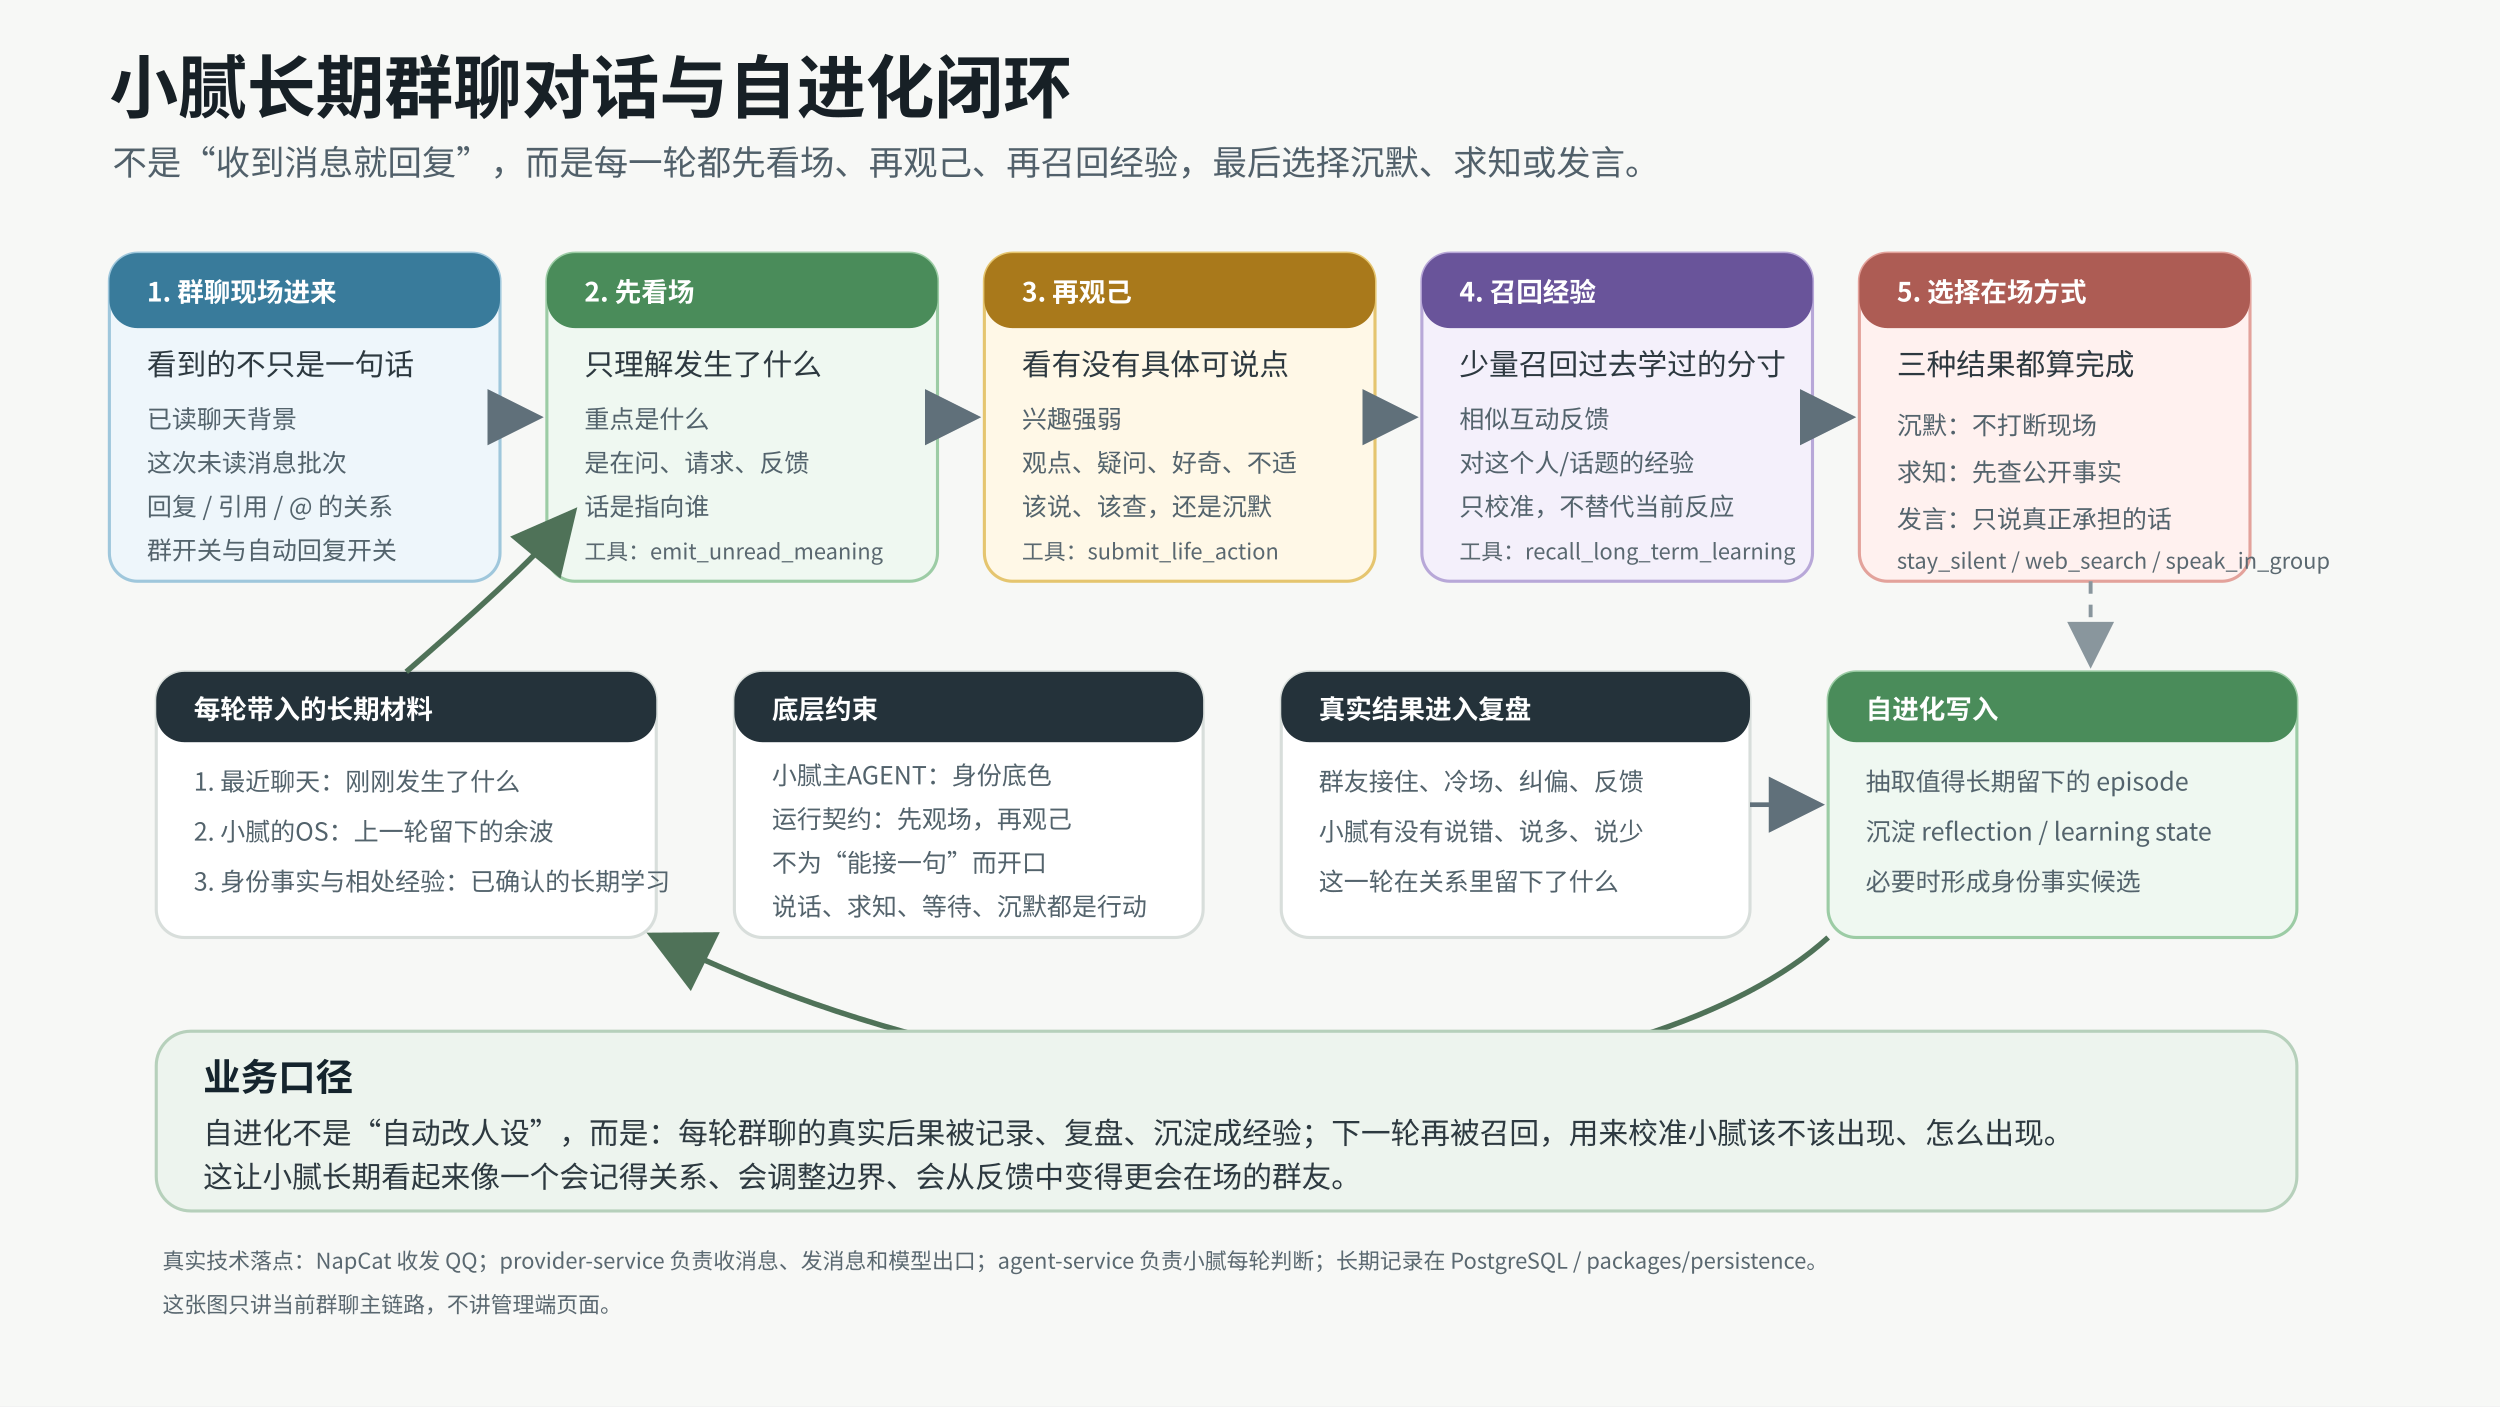
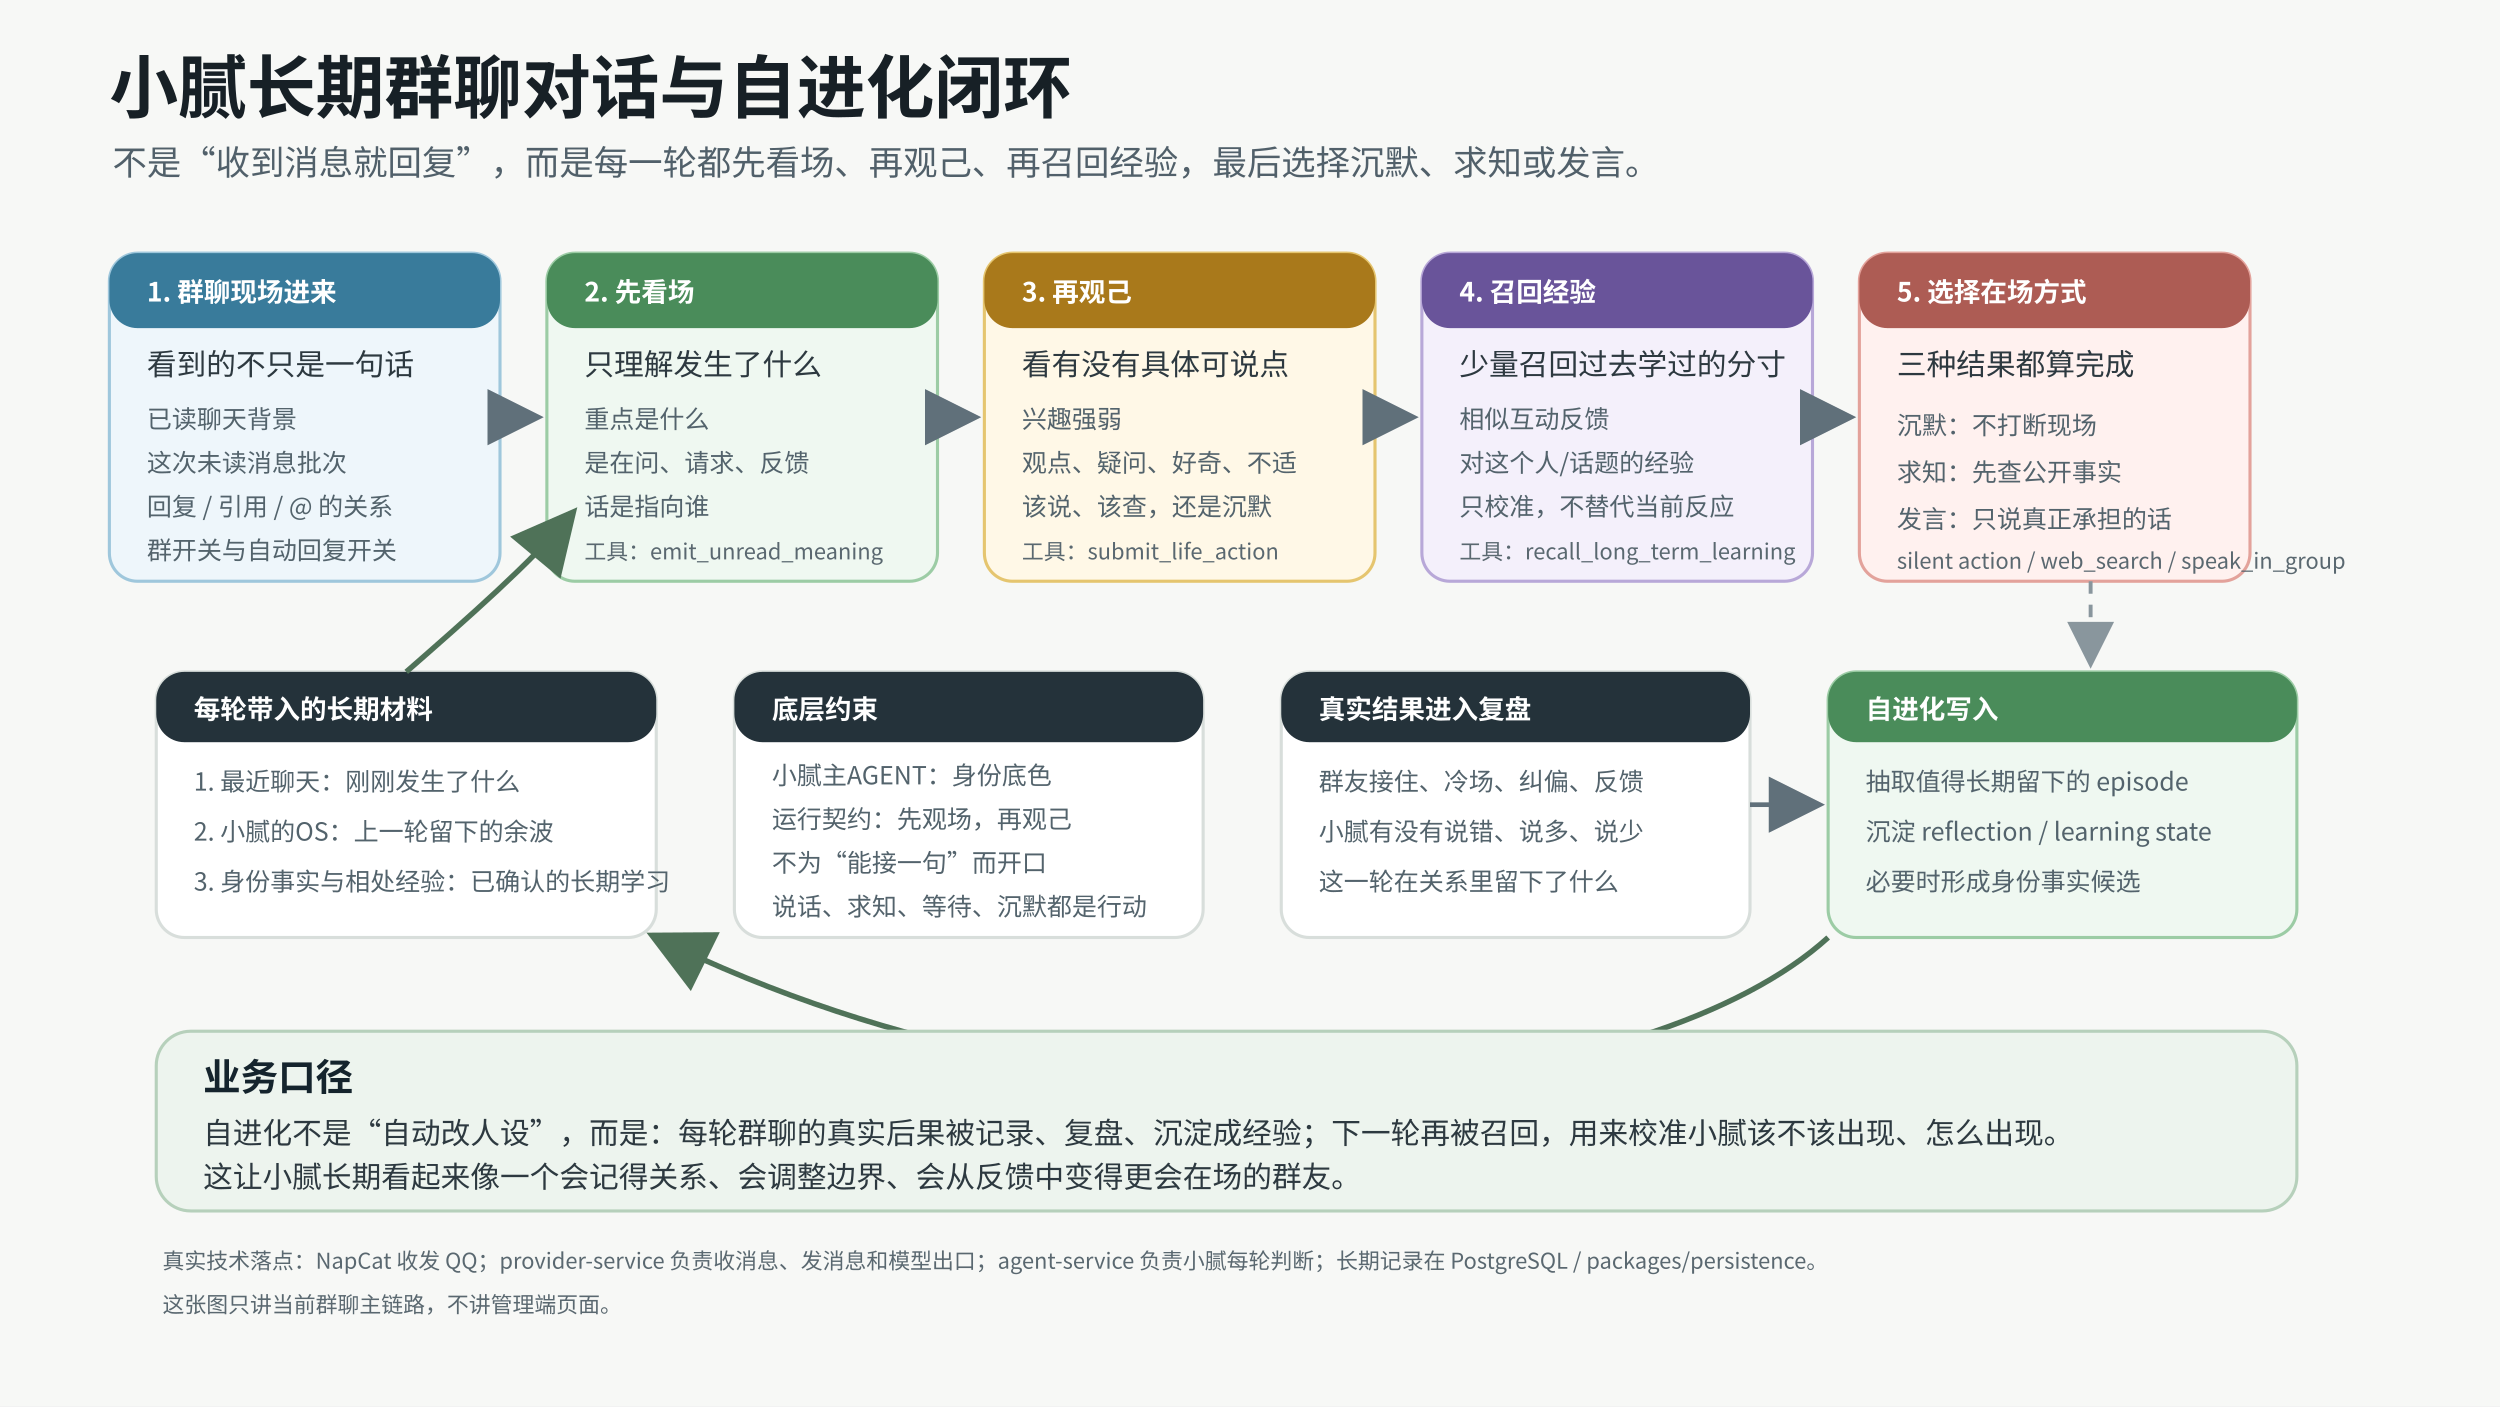
<svg xmlns="http://www.w3.org/2000/svg" width="1600" height="900" viewBox="0 0 1600 900" role="img" aria-labelledby="title desc">
  <defs>
    <style>
      .bg { fill: #f7f8f6; }
      .title { font: 700 44px "Noto Sans CJK SC", "Microsoft YaHei", Arial, sans-serif; fill: #172026; }
      .subtitle { font: 400 22px "Noto Sans CJK SC", "Microsoft YaHei", Arial, sans-serif; fill: #51606a; }
      .section { font: 700 24px "Noto Sans CJK SC", "Microsoft YaHei", Arial, sans-serif; fill: #15242d; }
      .body { font: 400 19px "Noto Sans CJK SC", "Microsoft YaHei", Arial, sans-serif; fill: #2d3940; }
      .small { font: 400 16px "Noto Sans CJK SC", "Microsoft YaHei", Arial, sans-serif; fill: #53636c; }
      .tiny { font: 400 14px "Noto Sans CJK SC", "Microsoft YaHei", Arial, sans-serif; fill: #5a6870; }
      .label { font: 700 17px "Noto Sans CJK SC", "Microsoft YaHei", Arial, sans-serif; fill: #ffffff; }
      .card { fill: #ffffff; stroke: #d8dedb; stroke-width: 2; rx: 18; }
      .card-blue { fill: #eef6fb; stroke: #9fc7dc; stroke-width: 2; rx: 18; }
      .card-green { fill: #eff8f1; stroke: #9ccca5; stroke-width: 2; rx: 18; }
      .card-yellow { fill: #fff8e7; stroke: #e5c56f; stroke-width: 2; rx: 18; }
      .card-red { fill: #fff1ef; stroke: #e3a29b; stroke-width: 2; rx: 18; }
      .card-purple { fill: #f4f0fb; stroke: #b8a8d8; stroke-width: 2; rx: 18; }
      .bar-blue { fill: #397b9b; }
      .bar-green { fill: #4a8c5a; }
      .bar-yellow { fill: #a9791b; }
      .bar-red { fill: #ad5c54; }
      .bar-purple { fill: #69549a; }
      .bar-dark { fill: #24323a; }
      .arrow { stroke: #60707a; stroke-width: 3; fill: none; marker-end: url(#arrowhead); }
      .arrow-soft { stroke: #89969d; stroke-width: 2.5; fill: none; marker-end: url(#arrowhead-soft); stroke-dasharray: 8 7; }
      .loop { stroke: #4f7258; stroke-width: 3.5; fill: none; marker-end: url(#arrowhead-green); }
      .divider { stroke: #d4dad7; stroke-width: 2; }
    </style>
    <marker id="arrowhead" markerWidth="12" markerHeight="12" refX="10" refY="6" orient="auto">
      <path d="M 0 0 L 12 6 L 0 12 z" fill="#60707a" />
    </marker>
    <marker id="arrowhead-soft" markerWidth="12" markerHeight="12" refX="10" refY="6" orient="auto">
      <path d="M 0 0 L 12 6 L 0 12 z" fill="#89969d" />
    </marker>
    <marker id="arrowhead-green" markerWidth="12" markerHeight="12" refX="10" refY="6" orient="auto">
      <path d="M 0 0 L 12 6 L 0 12 z" fill="#4f7258" />
    </marker>
  </defs>
  <rect class="bg" x="0" y="0" width="1600" height="900" />
  <text class="title" x="70" y="72">小腻长期群聊对话与自进化闭环</text>
  <text class="subtitle" x="72" y="112">不是“收到消息就回复”，而是每一轮都先看场、再观己、再召回经验，最后选择沉默、求知或发言。</text>
  <g transform="translate(70 162)">
    <rect class="card-blue" x="0" y="0" width="250" height="210" />
    <rect class="bar-blue" x="0" y="0" width="250" height="48" rx="18" />
    <text class="label" x="24" y="31">1. 群聊现场进来</text>
    <text class="body" x="24" y="78">看到的不只是一句话</text>
    <text class="small" x="24" y="112">已读聊天背景</text>
    <text class="small" x="24" y="140">这次未读消息批次</text>
    <text class="small" x="24" y="168">回复 / 引用 / @ 的关系</text>
    <text class="small" x="24" y="196">群开关与自动回复开关</text>
  </g>
  <g transform="translate(350 162)">
    <rect class="card-green" x="0" y="0" width="250" height="210" />
    <rect class="bar-green" x="0" y="0" width="250" height="48" rx="18" />
    <text class="label" x="24" y="31">2. 先看场</text>
    <text class="body" x="24" y="78">只理解发生了什么</text>
    <text class="small" x="24" y="112">重点是什么</text>
    <text class="small" x="24" y="140">是在问、请求、反馈</text>
    <text class="small" x="24" y="168">话是指向谁</text>
    <text class="tiny" x="24" y="196">工具：emit_unread_meaning</text>
  </g>
  <g transform="translate(630 162)">
    <rect class="card-yellow" x="0" y="0" width="250" height="210" />
    <rect class="bar-yellow" x="0" y="0" width="250" height="48" rx="18" />
    <text class="label" x="24" y="31">3. 再观己</text>
    <text class="body" x="24" y="78">看有没有具体可说点</text>
    <text class="small" x="24" y="112">兴趣强弱</text>
    <text class="small" x="24" y="140">观点、疑问、好奇、不适</text>
    <text class="small" x="24" y="168">该说、该查，还是沉默</text>
    <text class="tiny" x="24" y="196">工具：submit_life_action</text>
  </g>
  <g transform="translate(910 162)">
    <rect class="card-purple" x="0" y="0" width="250" height="210" />
    <rect class="bar-purple" x="0" y="0" width="250" height="48" rx="18" />
    <text class="label" x="24" y="31">4. 召回经验</text>
    <text class="body" x="24" y="78">少量召回过去学过的分寸</text>
    <text class="small" x="24" y="112">相似互动反馈</text>
    <text class="small" x="24" y="140">对这个人/话题的经验</text>
    <text class="small" x="24" y="168">只校准，不替代当前反应</text>
    <text class="tiny" x="24" y="196">工具：recall_long_term_learning</text>
  </g>
  <g transform="translate(1190 162)">
    <rect class="card-red" x="0" y="0" width="250" height="210" />
    <rect class="bar-red" x="0" y="0" width="250" height="48" rx="18" />
    <text class="label" x="24" y="31">5. 选择在场方式</text>
    <text class="body" x="24" y="78">三种结果都算完成</text>
    <text class="small" x="24" y="116">沉默：不打断现场</text>
    <text class="small" x="24" y="146">求知：先查公开事实</text>
    <text class="small" x="24" y="176">发言：只说真正承担的话</text>
-     <text class="tiny" x="24" y="202">stay_silent / web_search / speak_in_group</text>
+     <text class="tiny" x="24" y="202">silent action / web_search / speak_in_group</text>
  </g>
  <path class="arrow" d="M 320 267 H 342" />
  <path class="arrow" d="M 600 267 H 622" />
  <path class="arrow" d="M 880 267 H 902" />
  <path class="arrow" d="M 1160 267 H 1182" />
  <g transform="translate(100 430)">
    <rect class="card" x="0" y="0" width="320" height="170" />
    <rect class="bar-dark" x="0" y="0" width="320" height="45" rx="18" />
    <text class="label" x="24" y="30">每轮带入的长期材料</text>
    <text class="small" x="24" y="76">1. 最近聊天：刚刚发生了什么</text>
    <text class="small" x="24" y="108">2. 小腻的OS：上一轮留下的余波</text>
    <text class="small" x="24" y="140">3. 身份事实与相处经验：已确认的长期学习</text>
  </g>
  <g transform="translate(470 430)">
    <rect class="card" x="0" y="0" width="300" height="170" />
    <rect class="bar-dark" x="0" y="0" width="300" height="45" rx="18" />
    <text class="label" x="24" y="30">底层约束</text>
    <text class="small" x="24" y="72">小腻主AGENT：身份底色</text>
    <text class="small" x="24" y="100">运行契约：先观场，再观己</text>
    <text class="small" x="24" y="128">不为“能接一句”而开口</text>
    <text class="small" x="24" y="156">说话、求知、等待、沉默都是行动</text>
  </g>
  <g transform="translate(820 430)">
    <rect class="card" x="0" y="0" width="300" height="170" />
    <rect class="bar-dark" x="0" y="0" width="300" height="45" rx="18" />
    <text class="label" x="24" y="30">真实结果进入复盘</text>
    <text class="small" x="24" y="76">群友接住、冷场、纠偏、反馈</text>
    <text class="small" x="24" y="108">小腻有没有说错、说多、说少</text>
    <text class="small" x="24" y="140">这一轮在关系里留下了什么</text>
  </g>
  <g transform="translate(1170 430)">
    <rect class="card-green" x="0" y="0" width="300" height="170" />
    <rect class="bar-green" x="0" y="0" width="300" height="45" rx="18" />
    <text class="label" x="24" y="30">自进化写入</text>
    <text class="small" x="24" y="76">抽取值得长期留下的 episode</text>
    <text class="small" x="24" y="108">沉淀 reflection / learning state</text>
    <text class="small" x="24" y="140">必要时形成身份事实候选</text>
  </g>
  <path class="arrow-soft" d="M 1338 372 C 1338 398, 1338 405, 1338 423" />
  <path class="arrow" d="M 1120 515 H 1162" />
  <path class="loop" d="M 1170 600 C 1060 700, 725 750, 420 600" />
  <path class="loop" d="M 260 430 C 300 395, 340 360, 365 330" />
  <g transform="translate(100 660)">
    <rect x="0" y="0" width="1370" height="115" rx="22" fill="#edf4ee" stroke="#b6d0bb" stroke-width="2" />
    <text class="section" x="30" y="38">业务口径</text>
    <text class="body" x="30" y="72">自进化不是“自动改人设”，而是：每轮群聊的真实后果被记录、复盘、沉淀成经验；下一轮再被召回，用来校准小腻该不该出现、怎么出现。</text>
    <text class="body" x="30" y="100">这让小腻长期看起来像一个会记得关系、会调整边界、会从反馈中变得更会在场的群友。</text>
  </g>
  <g transform="translate(104 812)">
    <text class="tiny" x="0" y="0">真实技术落点：NapCat 收发 QQ；provider-service 负责收消息、发消息和模型出口；agent-service 负责小腻每轮判断；长期记录在 PostgreSQL / packages/persistence。</text>
    <text class="tiny" x="0" y="28">这张图只讲当前群聊主链路，不讲管理端页面。</text>
  </g>
</svg>
